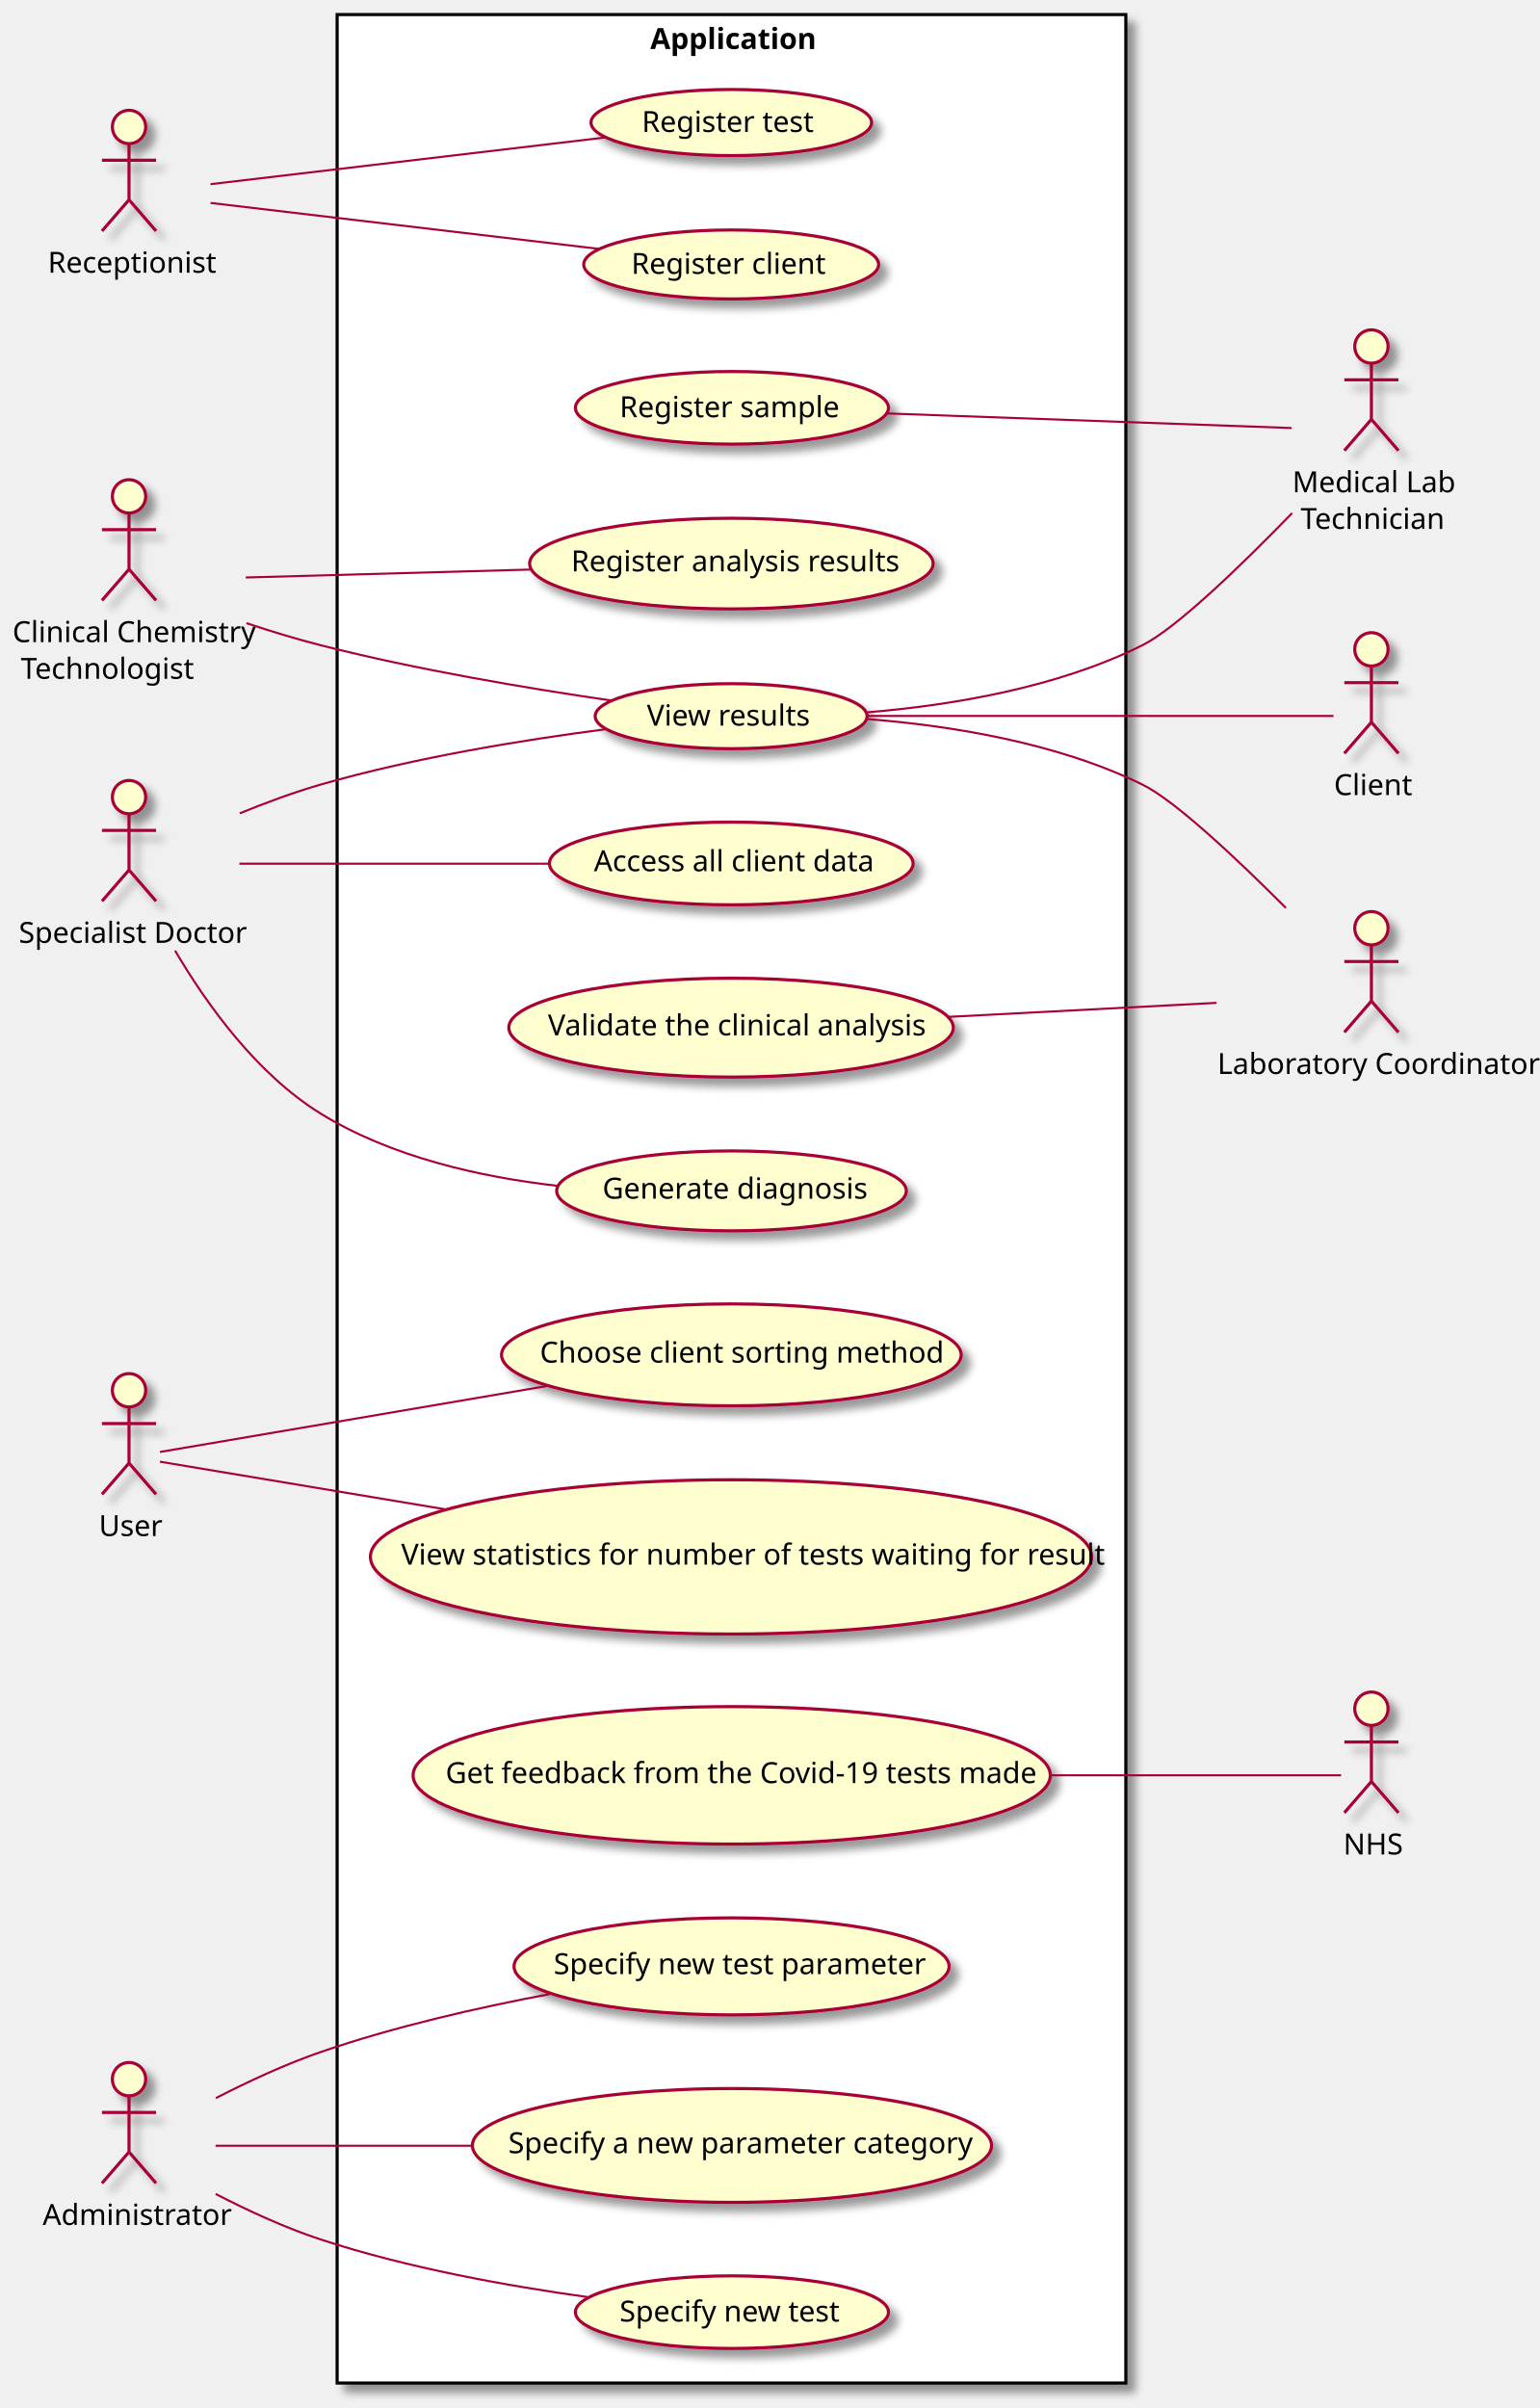
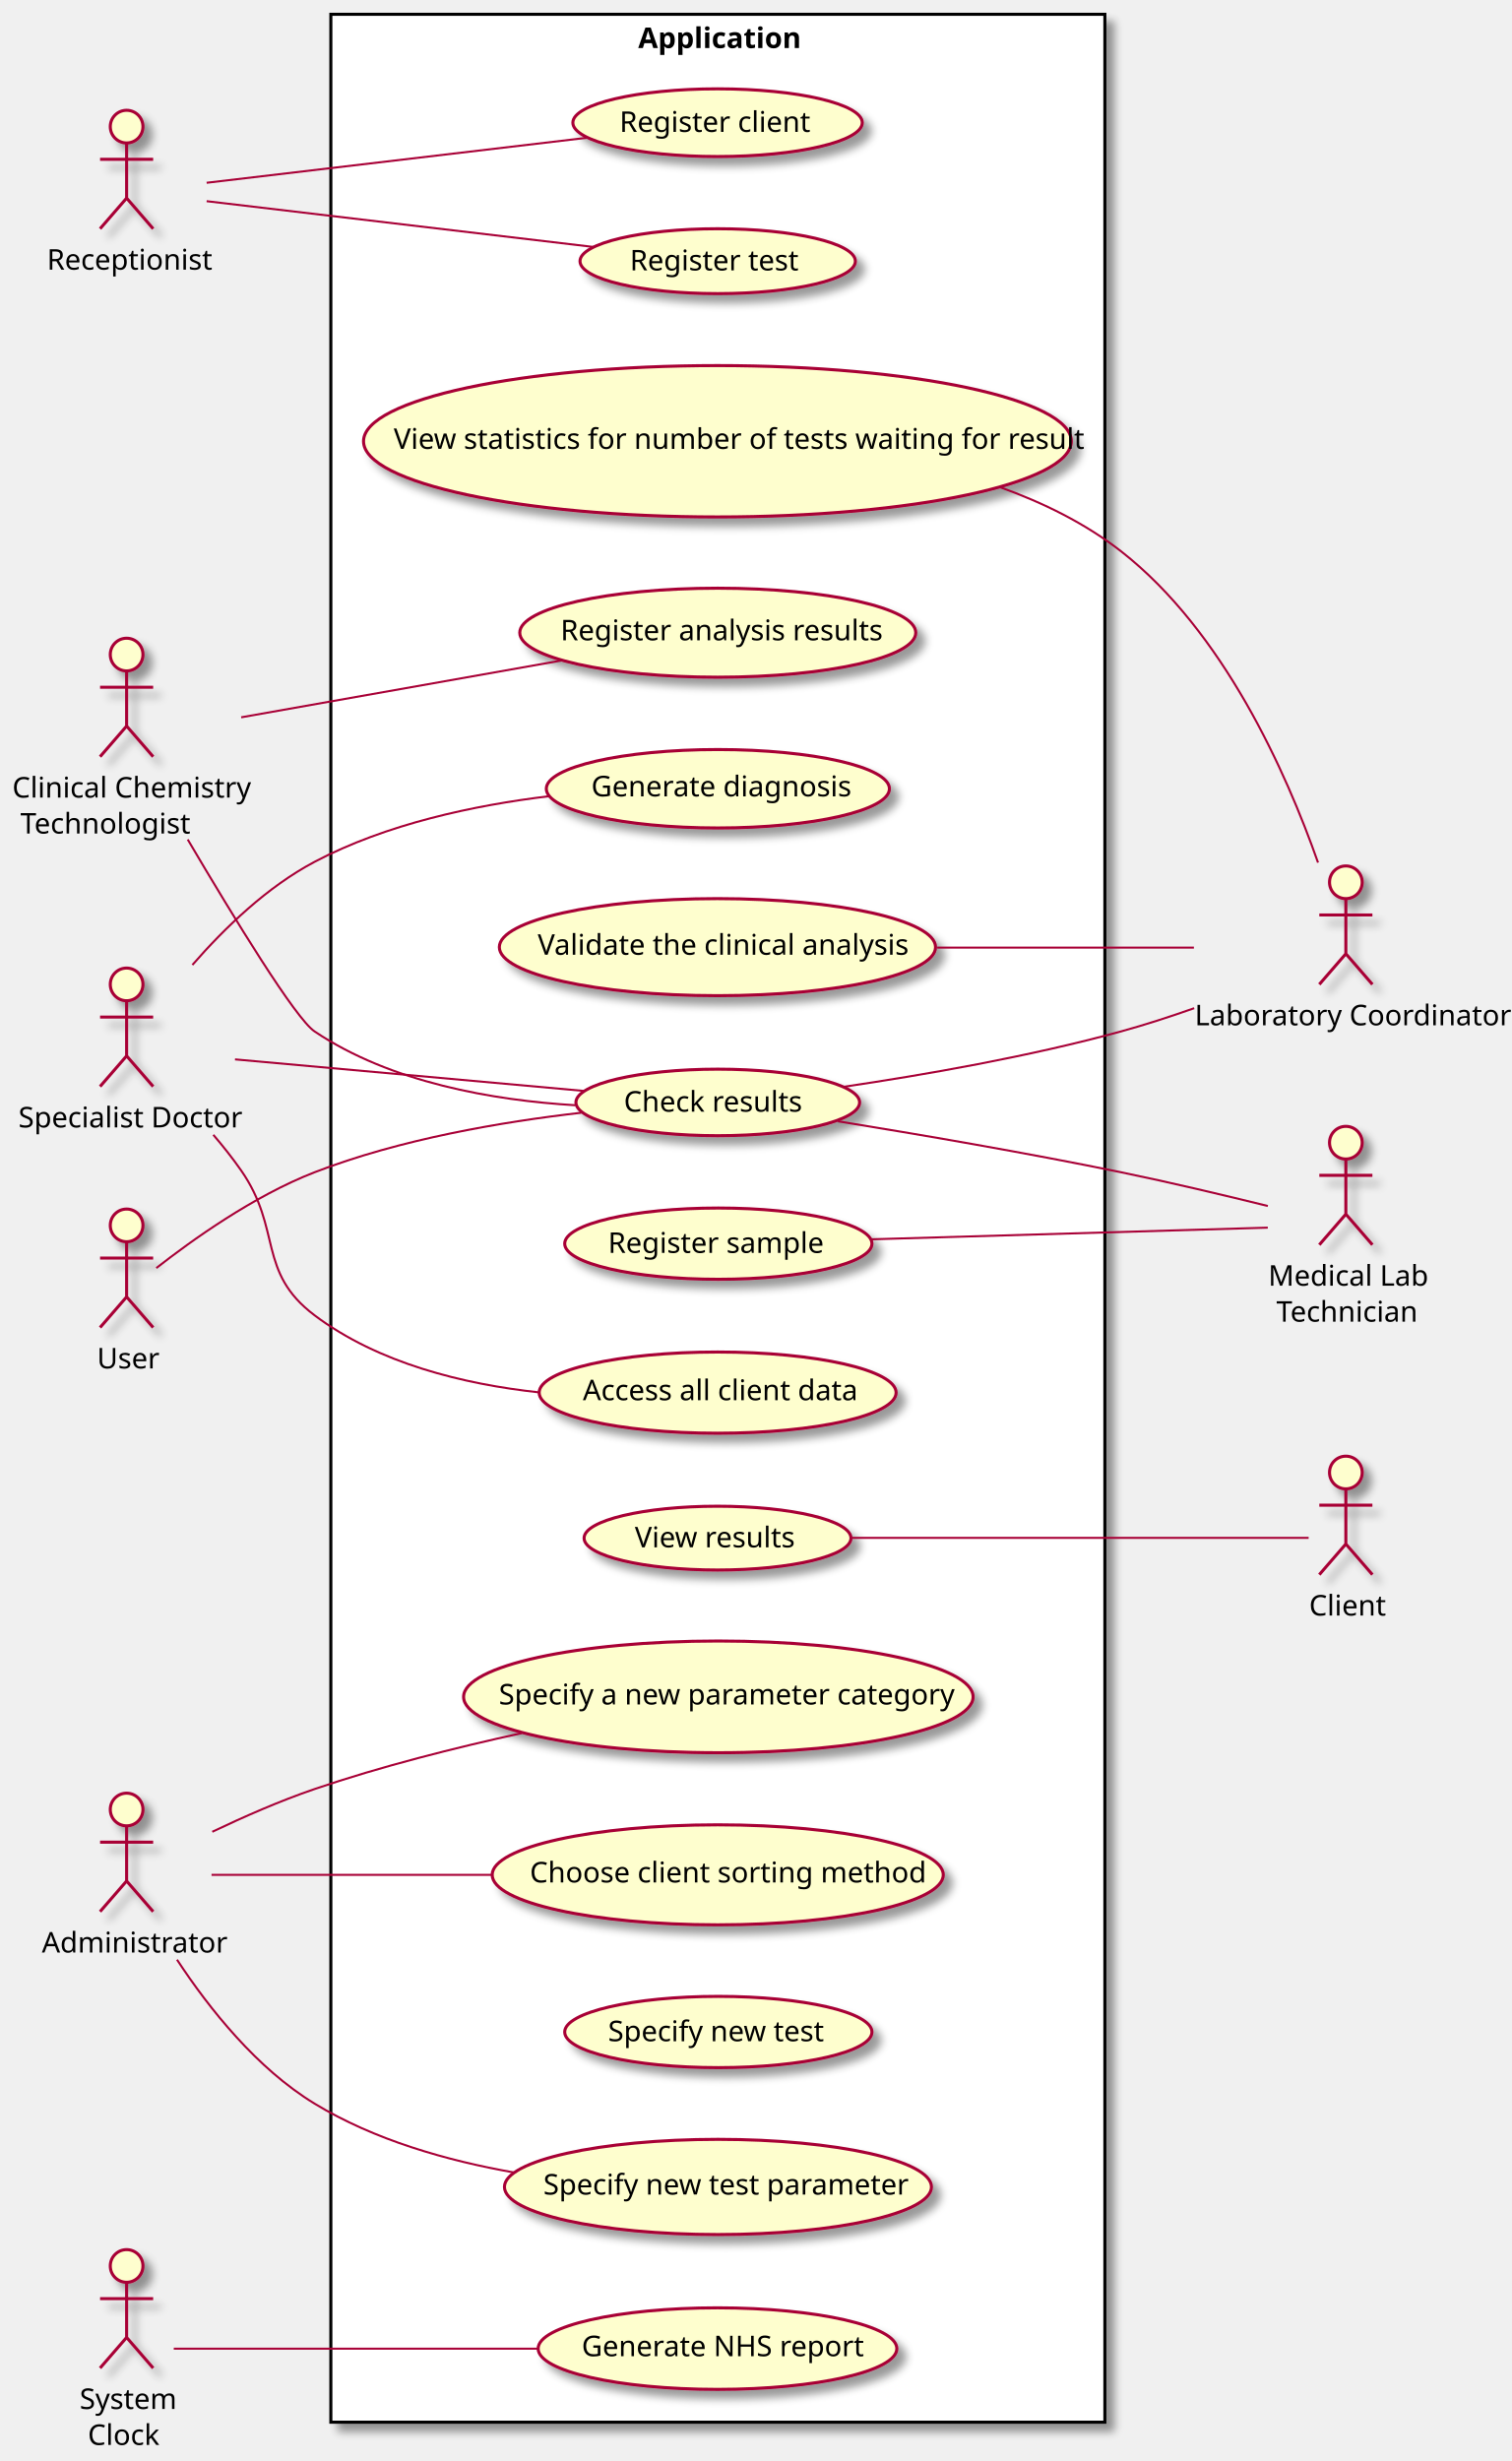
- <svg xmlns="http://www.w3.org/2000/svg" contentScriptType="application/ecmascript" contentStyleType="text/css" height="1157px" preserveAspectRatio="none" style="width:740px;height:1157px;" version="1.1" viewBox="0 0 740 1157" width="740px" zoomAndPan="magnify">
+ <svg xmlns="http://www.w3.org/2000/svg" contentScriptType="application/ecmascript" contentStyleType="text/css" height="1205px" preserveAspectRatio="none" style="width:740px;height:1205px;" version="1.1" viewBox="0 0 740 1205" width="740px" zoomAndPan="magnify">
  <defs>
-     <filter height="300%" id="f1uoplxd1xjluy" width="300%" x="-1" y="-1">
+     <filter height="300%" id="f1ft36qcpmen9t" width="300%" x="-1" y="-1">
      <feGaussianBlur result="blurOut" stdDeviation="2.0" />
      <feColorMatrix in="blurOut" result="blurOut2" type="matrix" values="0 0 0 0 0 0 0 0 0 0 0 0 0 0 0 0 0 0 .4 0" />
      <feOffset dx="4.0" dy="4.0" in="blurOut2" result="blurOut3" />
      <feBlend in="SourceGraphic" in2="blurOut3" mode="normal" />
    </filter>
  </defs>
  <g>
-     <rect fill="#FFFFFF" filter="url(#f1uoplxd1xjluy)" height="1138" style="stroke:#000000;stroke-width:1.5;" width="379" x="162" y="7" />
+     <rect fill="#FFFFFF" filter="url(#f1ft36qcpmen9t)" height="1179" style="stroke:#000000;stroke-width:1.5;" width="379" x="162" y="7" />
    <text fill="#000000" font-family="sans-serif" font-size="14" font-weight="bold" lengthAdjust="spacing" textLength="78" x="312.5" y="23.533">Application</text>
-     <ellipse cx="351.417" cy="58.883" fill="#FEFECE" filter="url(#f1uoplxd1xjluy)" rx="67.417" ry="15.883" style="stroke:#A80036;stroke-width:1.5;" />
-     <text fill="#000000" font-family="sans-serif" font-size="14" lengthAdjust="spacing" textLength="80" x="308.417" y="63.4">Register test</text>
-     <ellipse cx="351.357" cy="127.071" fill="#FEFECE" filter="url(#f1uoplxd1xjluy)" rx="70.857" ry="16.571" style="stroke:#A80036;stroke-width:1.5;" />
-     <text fill="#000000" font-family="sans-serif" font-size="14" lengthAdjust="spacing" textLength="90" x="303.357" y="131.588">Register client</text>
-     <ellipse cx="351.726" cy="195.945" fill="#FEFECE" filter="url(#f1uoplxd1xjluy)" rx="75.226" ry="17.445" style="stroke:#A80036;stroke-width:1.5;" />
-     <text fill="#000000" font-family="sans-serif" font-size="14" lengthAdjust="spacing" textLength="102" x="297.726" y="200.462">Register sample</text>
-     <ellipse cx="351.452" cy="270.791" fill="#FEFECE" filter="url(#f1uoplxd1xjluy)" rx="96.953" ry="21.791" style="stroke:#A80036;stroke-width:1.5;" />
-     <text fill="#000000" font-family="sans-serif" font-size="14" lengthAdjust="spacing" textLength="154" x="274.452" y="274.519">Register analysis results</text>
-     <ellipse cx="351.507" cy="572.201" fill="#FEFECE" filter="url(#f1uoplxd1xjluy)" rx="84.007" ry="19.201" style="stroke:#A80036;stroke-width:1.5;" />
-     <text fill="#000000" font-family="sans-serif" font-size="14" lengthAdjust="spacing" textLength="124" x="289.507" y="575.93">Generate diagnosis</text>
-     <ellipse cx="351.434" cy="650.987" fill="#FEFECE" filter="url(#f1uoplxd1xjluy)" rx="110.434" ry="24.487" style="stroke:#A80036;stroke-width:1.5;" />
-     <text fill="#000000" font-family="sans-serif" font-size="14" lengthAdjust="spacing" textLength="184" x="259.434" y="654.715">Choose client sorting method</text>
-     <ellipse cx="351.298" cy="493.76" fill="#FEFECE" filter="url(#f1uoplxd1xjluy)" rx="106.798" ry="23.76" style="stroke:#A80036;stroke-width:1.5;" />
-     <text fill="#000000" font-family="sans-serif" font-size="14" lengthAdjust="spacing" textLength="176" x="263.298" y="497.488">Validate the clinical analysis</text>
-     <ellipse cx="351.341" cy="344.118" fill="#FEFECE" filter="url(#f1uoplxd1xjluy)" rx="65.341" ry="15.618" style="stroke:#A80036;stroke-width:1.5;" />
-     <text fill="#000000" font-family="sans-serif" font-size="14" lengthAdjust="spacing" textLength="75" x="310.841" y="348.635">View results</text>
-     <ellipse cx="351.289" cy="748.058" fill="#FEFECE" filter="url(#f1uoplxd1xjluy)" rx="173.289" ry="37.058" style="stroke:#A80036;stroke-width:1.5;" />
-     <text fill="#000000" font-family="sans-serif" font-size="14" lengthAdjust="spacing" textLength="317" x="192.789" y="751.786">View statistics for number of tests waiting for result</text>
-     <ellipse cx="351.392" cy="414.878" fill="#FEFECE" filter="url(#f1uoplxd1xjluy)" rx="87.392" ry="19.878" style="stroke:#A80036;stroke-width:1.5;" />
-     <text fill="#000000" font-family="sans-serif" font-size="14" lengthAdjust="spacing" textLength="132" x="285.392" y="418.607">Access all client data</text>
-     <ellipse cx="351.601" cy="853.02" fill="#FEFECE" filter="url(#f1uoplxd1xjluy)" rx="153.101" ry="33.02" style="stroke:#A80036;stroke-width:1.5;" />
-     <text fill="#000000" font-family="sans-serif" font-size="14" lengthAdjust="spacing" textLength="275" x="214.101" y="856.749">Get feedback from the Covid-19 tests made</text>
-     <ellipse cx="351.726" cy="1110.945" fill="#FEFECE" filter="url(#f1uoplxd1xjluy)" rx="75.226" ry="17.445" style="stroke:#A80036;stroke-width:1.5;" />
-     <text fill="#000000" font-family="sans-serif" font-size="14" lengthAdjust="spacing" textLength="102" x="297.726" y="1115.462">Specify new test</text>
-     <ellipse cx="351.54" cy="944.808" fill="#FEFECE" filter="url(#f1uoplxd1xjluy)" rx="104.54" ry="23.308" style="stroke:#A80036;stroke-width:1.5;" />
-     <text fill="#000000" font-family="sans-serif" font-size="14" lengthAdjust="spacing" textLength="171" x="266.04" y="948.537">Specify new test parameter</text>
-     <ellipse cx="351.739" cy="1030.848" fill="#FEFECE" filter="url(#f1uoplxd1xjluy)" rx="124.739" ry="27.348" style="stroke:#A80036;stroke-width:1.5;" />
-     <text fill="#000000" font-family="sans-serif" font-size="14" lengthAdjust="spacing" textLength="215" x="244.239" y="1034.576">Specify a new parameter category</text>
-     <ellipse cx="62" cy="61" fill="#FEFECE" filter="url(#f1uoplxd1xjluy)" rx="8" ry="8" style="stroke:#A80036;stroke-width:1.5;" />
-     <path d="M62,69 L62,96 M49,77 L75,77 M62,96 L49,111 M62,96 L75,111 " fill="none" filter="url(#f1uoplxd1xjluy)" style="stroke:#A80036;stroke-width:1.5;" />
-     <text fill="#000000" font-family="sans-serif" font-size="14" lengthAdjust="spacing" textLength="78" x="23" y="131.033">Receptionist</text>
-     <ellipse cx="659" cy="166.5" fill="#FEFECE" filter="url(#f1uoplxd1xjluy)" rx="8" ry="8" style="stroke:#A80036;stroke-width:1.5;" />
-     <path d="M659,174.5 L659,201.5 M646,182.5 L672,182.5 M659,201.5 L646,216.5 M659,201.5 L672,216.5 " fill="none" filter="url(#f1uoplxd1xjluy)" style="stroke:#A80036;stroke-width:1.5;" />
-     <text fill="#000000" font-family="sans-serif" font-size="14" lengthAdjust="spacing" textLength="76" x="621" y="236.533">Medical Lab</text>
-     <text fill="#000000" font-family="sans-serif" font-size="14" lengthAdjust="spacing" textLength="69" x="625" y="254.143">Technician</text>
-     <ellipse cx="62" cy="238.5" fill="#FEFECE" filter="url(#f1uoplxd1xjluy)" rx="8" ry="8" style="stroke:#A80036;stroke-width:1.5;" />
-     <path d="M62,246.5 L62,273.5 M49,254.5 L75,254.5 M62,273.5 L49,288.5 M62,273.5 L75,288.5 " fill="none" filter="url(#f1uoplxd1xjluy)" style="stroke:#A80036;stroke-width:1.5;" />
-     <text fill="#000000" font-family="sans-serif" font-size="14" lengthAdjust="spacing" textLength="112" x="6" y="308.533">Clinical Chemistry</text>
-     <text fill="#000000" font-family="sans-serif" font-size="14" lengthAdjust="spacing" textLength="81" x="10" y="326.143">Technologist</text>
-     <ellipse cx="62" cy="383" fill="#FEFECE" filter="url(#f1uoplxd1xjluy)" rx="8" ry="8" style="stroke:#A80036;stroke-width:1.5;" />
-     <path d="M62,391 L62,418 M49,399 L75,399 M62,418 L49,433 M62,418 L75,433 " fill="none" filter="url(#f1uoplxd1xjluy)" style="stroke:#A80036;stroke-width:1.5;" />
-     <text fill="#000000" font-family="sans-serif" font-size="14" lengthAdjust="spacing" textLength="106" x="9" y="453.033">Specialist Doctor</text>
-     <ellipse cx="659" cy="446" fill="#FEFECE" filter="url(#f1uoplxd1xjluy)" rx="8" ry="8" style="stroke:#A80036;stroke-width:1.5;" />
-     <path d="M659,454 L659,481 M646,462 L672,462 M659,481 L646,496 M659,481 L672,496 " fill="none" filter="url(#f1uoplxd1xjluy)" style="stroke:#A80036;stroke-width:1.5;" />
-     <text fill="#000000" font-family="sans-serif" font-size="14" lengthAdjust="spacing" textLength="148" x="585" y="516.033">Laboratory Coordinator</text>
-     <ellipse cx="62" cy="668" fill="#FEFECE" filter="url(#f1uoplxd1xjluy)" rx="8" ry="8" style="stroke:#A80036;stroke-width:1.5;" />
-     <path d="M62,676 L62,703 M49,684 L75,684 M62,703 L49,718 M62,703 L75,718 " fill="none" filter="url(#f1uoplxd1xjluy)" style="stroke:#A80036;stroke-width:1.5;" />
-     <text fill="#000000" font-family="sans-serif" font-size="14" lengthAdjust="spacing" textLength="29" x="47.5" y="738.033">User</text>
-     <ellipse cx="659" cy="312" fill="#FEFECE" filter="url(#f1uoplxd1xjluy)" rx="8" ry="8" style="stroke:#A80036;stroke-width:1.5;" />
-     <path d="M659,320 L659,347 M646,328 L672,328 M659,347 L646,362 M659,347 L672,362 " fill="none" filter="url(#f1uoplxd1xjluy)" style="stroke:#A80036;stroke-width:1.5;" />
-     <text fill="#000000" font-family="sans-serif" font-size="14" lengthAdjust="spacing" textLength="36" x="641" y="382.033">Client</text>
-     <ellipse cx="659" cy="821" fill="#FEFECE" filter="url(#f1uoplxd1xjluy)" rx="8" ry="8" style="stroke:#A80036;stroke-width:1.5;" />
-     <path d="M659,829 L659,856 M646,837 L672,837 M659,856 L646,871 M659,856 L672,871 " fill="none" filter="url(#f1uoplxd1xjluy)" style="stroke:#A80036;stroke-width:1.5;" />
-     <text fill="#000000" font-family="sans-serif" font-size="14" lengthAdjust="spacing" textLength="27" x="645.5" y="891.033">NHS</text>
-     <ellipse cx="62" cy="999" fill="#FEFECE" filter="url(#f1uoplxd1xjluy)" rx="8" ry="8" style="stroke:#A80036;stroke-width:1.5;" />
-     <path d="M62,1007 L62,1034 M49,1015 L75,1015 M62,1034 L49,1049 M62,1034 L75,1049 " fill="none" filter="url(#f1uoplxd1xjluy)" style="stroke:#A80036;stroke-width:1.5;" />
-     <text fill="#000000" font-family="sans-serif" font-size="14" lengthAdjust="spacing" textLength="83" x="20.5" y="1069.033">Administrator</text>
-     <path d="M101.18,88.49 C149.67,82.75 233.9,72.79 290.89,66.05 " fill="none" id="Receptionist-UC1" style="stroke:#A80036;stroke-width:1.0;" />
-     <path d="M101.18,97.51 C148.83,103.15 230.99,112.87 287.91,119.6 " fill="none" id="Receptionist-UC2" style="stroke:#A80036;stroke-width:1.0;" />
-     <path d="M425.67,198.63 C487.1,200.85 572.36,203.92 620.67,205.66 " fill="none" id="UC3-MLT" style="stroke:#A80036;stroke-width:1.0;" />
-     <path d="M118.09,277.47 C156.82,276.39 209.62,274.92 255.11,273.65 " fill="none" id="CCT-UC4" style="stroke:#A80036;stroke-width:1.0;" />
-     <path d="M84.13,456.76 C99.79,483.35 123.65,516.22 154,535 C187.8,555.91 230.68,565.52 267.74,569.75 " fill="none" id="Doctor-UC5" style="stroke:#A80036;stroke-width:1.0;" />
-     <path d="M76.87,697.64 C110.07,691.98 196.34,677.27 263.22,665.88 " fill="none" id="User-UC6" style="stroke:#A80036;stroke-width:1.0;" />
-     <path d="M455.93,488.58 C498.17,486.37 546.04,483.86 584.58,481.85 " fill="none" id="UC7-LC" style="stroke:#A80036;stroke-width:1.0;" />
-     <path d="M417.29,344 C488.57,344 598.63,344 640.78,344 " fill="none" id="UC8-Client" style="stroke:#A80036;stroke-width:1.0;" />
-     <path d="M416.93,342.24 C456.78,338.92 507.98,330.54 549,310 C565.24,301.87 596.15,272.02 620.91,246.53 " fill="none" id="UC8-MLT" style="stroke:#A80036;stroke-width:1.0;" />
-     <path d="M118.41,299.42 C130.06,303.28 142.36,307.03 154,310 C200.46,321.86 254.17,330.83 293.68,336.58 " fill="none" id="CCT-UC8" style="stroke:#A80036;stroke-width:1.0;" />
-     <path d="M416.85,345.51 C456.67,348.65 507.87,356.78 549,377 C564.51,384.62 593.65,411.94 617.9,436.24 " fill="none" id="UC8-LC" style="stroke:#A80036;stroke-width:1.0;" />
-     <path d="M115.2,390.8 C127.71,385.68 141.17,380.7 154,377 C199.2,363.95 251.83,355.46 291.24,350.36 " fill="none" id="Doctor-UC8" style="stroke:#A80036;stroke-width:1.0;" />
-     <path d="M76.87,702.32 C102.33,706.57 159,716.03 214.2,725.24 " fill="none" id="User-UC9" style="stroke:#A80036;stroke-width:1.0;" />
-     <path d="M115.06,415 C156.49,415 215.35,415 263.85,415 " fill="none" id="Doctor-UC10" style="stroke:#A80036;stroke-width:1.0;" />
-     <path d="M504.8,853 C561.9,853 619.07,853 644.43,853 " fill="none" id="UC11-NHS" style="stroke:#A80036;stroke-width:1.0;" />
-     <path d="M103.63,1054.16 C119.01,1062.1 136.92,1070.38 154,1076 C195.8,1089.75 244.49,1098.47 282.94,1103.77 " fill="none" id="Administrator-UC12" style="stroke:#A80036;stroke-width:1.0;" />
-     <path d="M103.72,1008.11 C119.11,1000.2 137.01,991.87 154,986 C189.25,973.83 229.36,964.67 264.11,958.13 " fill="none" id="Administrator-UC13" style="stroke:#A80036;stroke-width:1.0;" />
-     <path d="M103.58,1031 C135.78,1031 182.56,1031 226.78,1031 " fill="none" id="Administrator-UC14" style="stroke:#A80036;stroke-width:1.0;" />
+     <ellipse cx="351.417" cy="127.883" fill="#FEFECE" filter="url(#f1ft36qcpmen9t)" rx="67.417" ry="15.883" style="stroke:#A80036;stroke-width:1.5;" />
+     <text fill="#000000" font-family="sans-serif" font-size="14" lengthAdjust="spacing" textLength="80" x="308.417" y="132.4">Register test</text>
+     <ellipse cx="351.357" cy="60.071" fill="#FEFECE" filter="url(#f1ft36qcpmen9t)" rx="70.857" ry="16.571" style="stroke:#A80036;stroke-width:1.5;" />
+     <text fill="#000000" font-family="sans-serif" font-size="14" lengthAdjust="spacing" textLength="90" x="303.357" y="64.588">Register client</text>
+     <ellipse cx="351.726" cy="608.945" fill="#FEFECE" filter="url(#f1ft36qcpmen9t)" rx="75.226" ry="17.445" style="stroke:#A80036;stroke-width:1.5;" />
+     <text fill="#000000" font-family="sans-serif" font-size="14" lengthAdjust="spacing" textLength="102" x="297.726" y="613.462">Register sample</text>
+     <ellipse cx="351.452" cy="309.791" fill="#FEFECE" filter="url(#f1ft36qcpmen9t)" rx="96.953" ry="21.791" style="stroke:#A80036;stroke-width:1.5;" />
+     <text fill="#000000" font-family="sans-serif" font-size="14" lengthAdjust="spacing" textLength="154" x="274.452" y="313.519">Register analysis results</text>
+     <ellipse cx="351.507" cy="386.201" fill="#FEFECE" filter="url(#f1ft36qcpmen9t)" rx="84.007" ry="19.201" style="stroke:#A80036;stroke-width:1.5;" />
+     <text fill="#000000" font-family="sans-serif" font-size="14" lengthAdjust="spacing" textLength="124" x="289.507" y="389.93">Generate diagnosis</text>
+     <ellipse cx="351.434" cy="917.987" fill="#FEFECE" filter="url(#f1ft36qcpmen9t)" rx="110.434" ry="24.487" style="stroke:#A80036;stroke-width:1.5;" />
+     <text fill="#000000" font-family="sans-serif" font-size="14" lengthAdjust="spacing" textLength="184" x="259.434" y="921.715">Choose client sorting method</text>
+     <ellipse cx="351.298" cy="463.76" fill="#FEFECE" filter="url(#f1ft36qcpmen9t)" rx="106.798" ry="23.76" style="stroke:#A80036;stroke-width:1.5;" />
+     <text fill="#000000" font-family="sans-serif" font-size="14" lengthAdjust="spacing" textLength="176" x="263.298" y="467.488">Validate the clinical analysis</text>
+     <ellipse cx="351.341" cy="753.118" fill="#FEFECE" filter="url(#f1ft36qcpmen9t)" rx="65.341" ry="15.618" style="stroke:#A80036;stroke-width:1.5;" />
+     <text fill="#000000" font-family="sans-serif" font-size="14" lengthAdjust="spacing" textLength="75" x="310.841" y="757.635">View results</text>
+     <ellipse cx="351.457" cy="539.791" fill="#FEFECE" filter="url(#f1ft36qcpmen9t)" rx="69.457" ry="16.291" style="stroke:#A80036;stroke-width:1.5;" />
+     <text fill="#000000" font-family="sans-serif" font-size="14" lengthAdjust="spacing" textLength="86" x="305.457" y="544.308">Check results</text>
+     <ellipse cx="351.289" cy="216.058" fill="#FEFECE" filter="url(#f1ft36qcpmen9t)" rx="173.289" ry="37.058" style="stroke:#A80036;stroke-width:1.5;" />
+     <text fill="#000000" font-family="sans-serif" font-size="14" lengthAdjust="spacing" textLength="317" x="192.789" y="219.786">View statistics for number of tests waiting for result</text>
+     <ellipse cx="351.392" cy="681.879" fill="#FEFECE" filter="url(#f1ft36qcpmen9t)" rx="87.392" ry="19.878" style="stroke:#A80036;stroke-width:1.5;" />
+     <text fill="#000000" font-family="sans-serif" font-size="14" lengthAdjust="spacing" textLength="132" x="285.392" y="685.607">Access all client data</text>
+     <ellipse cx="351.319" cy="1149.964" fill="#FEFECE" filter="url(#f1ft36qcpmen9t)" rx="87.819" ry="19.964" style="stroke:#A80036;stroke-width:1.5;" />
+     <text fill="#000000" font-family="sans-serif" font-size="14" lengthAdjust="spacing" textLength="133" x="284.819" y="1153.692">Generate NHS report</text>
+     <ellipse cx="351.726" cy="994.945" fill="#FEFECE" filter="url(#f1ft36qcpmen9t)" rx="75.226" ry="17.445" style="stroke:#A80036;stroke-width:1.5;" />
+     <text fill="#000000" font-family="sans-serif" font-size="14" lengthAdjust="spacing" textLength="102" x="297.726" y="999.462">Specify new test</text>
+     <ellipse cx="351.54" cy="1070.808" fill="#FEFECE" filter="url(#f1ft36qcpmen9t)" rx="104.54" ry="23.308" style="stroke:#A80036;stroke-width:1.5;" />
+     <text fill="#000000" font-family="sans-serif" font-size="14" lengthAdjust="spacing" textLength="171" x="266.04" y="1074.536">Specify new test parameter</text>
+     <ellipse cx="351.739" cy="830.848" fill="#FEFECE" filter="url(#f1ft36qcpmen9t)" rx="124.739" ry="27.348" style="stroke:#A80036;stroke-width:1.5;" />
+     <text fill="#000000" font-family="sans-serif" font-size="14" lengthAdjust="spacing" textLength="215" x="244.239" y="834.576">Specify a new parameter category</text>
+     <ellipse cx="62" cy="62" fill="#FEFECE" filter="url(#f1ft36qcpmen9t)" rx="8" ry="8" style="stroke:#A80036;stroke-width:1.5;" />
+     <path d="M62,70 L62,97 M49,78 L75,78 M62,97 L49,112 M62,97 L75,112 " fill="none" filter="url(#f1ft36qcpmen9t)" style="stroke:#A80036;stroke-width:1.5;" />
+     <text fill="#000000" font-family="sans-serif" font-size="14" lengthAdjust="spacing" textLength="78" x="23" y="132.033">Receptionist</text>
+     <ellipse cx="659" cy="559.5" fill="#FEFECE" filter="url(#f1ft36qcpmen9t)" rx="8" ry="8" style="stroke:#A80036;stroke-width:1.5;" />
+     <path d="M659,567.5 L659,594.5 M646,575.5 L672,575.5 M659,594.5 L646,609.5 M659,594.5 L672,609.5 " fill="none" filter="url(#f1ft36qcpmen9t)" style="stroke:#A80036;stroke-width:1.5;" />
+     <text fill="#000000" font-family="sans-serif" font-size="14" lengthAdjust="spacing" textLength="76" x="621" y="629.533">Medical Lab</text>
+     <text fill="#000000" font-family="sans-serif" font-size="14" lengthAdjust="spacing" textLength="69" x="625" y="647.143">Technician</text>
+     <ellipse cx="62" cy="320.5" fill="#FEFECE" filter="url(#f1ft36qcpmen9t)" rx="8" ry="8" style="stroke:#A80036;stroke-width:1.5;" />
+     <path d="M62,328.5 L62,355.5 M49,336.5 L75,336.5 M62,355.5 L49,370.5 M62,355.5 L75,370.5 " fill="none" filter="url(#f1ft36qcpmen9t)" style="stroke:#A80036;stroke-width:1.5;" />
+     <text fill="#000000" font-family="sans-serif" font-size="14" lengthAdjust="spacing" textLength="112" x="6" y="390.533">Clinical Chemistry</text>
+     <text fill="#000000" font-family="sans-serif" font-size="14" lengthAdjust="spacing" textLength="81" x="10" y="408.143">Technologist</text>
+     <ellipse cx="62" cy="482" fill="#FEFECE" filter="url(#f1ft36qcpmen9t)" rx="8" ry="8" style="stroke:#A80036;stroke-width:1.5;" />
+     <path d="M62,490 L62,517 M49,498 L75,498 M62,517 L49,532 M62,517 L75,532 " fill="none" filter="url(#f1ft36qcpmen9t)" style="stroke:#A80036;stroke-width:1.5;" />
+     <text fill="#000000" font-family="sans-serif" font-size="14" lengthAdjust="spacing" textLength="106" x="9" y="552.033">Specialist Doctor</text>
+     <ellipse cx="659" cy="432" fill="#FEFECE" filter="url(#f1ft36qcpmen9t)" rx="8" ry="8" style="stroke:#A80036;stroke-width:1.5;" />
+     <path d="M659,440 L659,467 M646,448 L672,448 M659,467 L646,482 M659,467 L672,482 " fill="none" filter="url(#f1ft36qcpmen9t)" style="stroke:#A80036;stroke-width:1.5;" />
+     <text fill="#000000" font-family="sans-serif" font-size="14" lengthAdjust="spacing" textLength="148" x="585" y="502.033">Laboratory Coordinator</text>
+     <ellipse cx="62" cy="600" fill="#FEFECE" filter="url(#f1ft36qcpmen9t)" rx="8" ry="8" style="stroke:#A80036;stroke-width:1.5;" />
+     <path d="M62,608 L62,635 M49,616 L75,616 M62,635 L49,650 M62,635 L75,650 " fill="none" filter="url(#f1ft36qcpmen9t)" style="stroke:#A80036;stroke-width:1.5;" />
+     <text fill="#000000" font-family="sans-serif" font-size="14" lengthAdjust="spacing" textLength="29" x="47.5" y="670.033">User</text>
+     <ellipse cx="659" cy="721" fill="#FEFECE" filter="url(#f1ft36qcpmen9t)" rx="8" ry="8" style="stroke:#A80036;stroke-width:1.5;" />
+     <path d="M659,729 L659,756 M646,737 L672,737 M659,756 L646,771 M659,756 L672,771 " fill="none" filter="url(#f1ft36qcpmen9t)" style="stroke:#A80036;stroke-width:1.5;" />
+     <text fill="#000000" font-family="sans-serif" font-size="14" lengthAdjust="spacing" textLength="36" x="641" y="791.033">Client</text>
+     <ellipse cx="62" cy="886" fill="#FEFECE" filter="url(#f1ft36qcpmen9t)" rx="8" ry="8" style="stroke:#A80036;stroke-width:1.5;" />
+     <path d="M62,894 L62,921 M49,902 L75,902 M62,921 L49,936 M62,921 L75,936 " fill="none" filter="url(#f1ft36qcpmen9t)" style="stroke:#A80036;stroke-width:1.5;" />
+     <text fill="#000000" font-family="sans-serif" font-size="14" lengthAdjust="spacing" textLength="83" x="20.5" y="956.033">Administrator</text>
+     <ellipse cx="62" cy="1109.5" fill="#FEFECE" filter="url(#f1ft36qcpmen9t)" rx="8" ry="8" style="stroke:#A80036;stroke-width:1.5;" />
+     <path d="M62,1117.5 L62,1144.5 M49,1125.5 L75,1125.5 M62,1144.5 L49,1159.5 M62,1144.5 L75,1159.5 " fill="none" filter="url(#f1ft36qcpmen9t)" style="stroke:#A80036;stroke-width:1.5;" />
+     <text fill="#000000" font-family="sans-serif" font-size="14" lengthAdjust="spacing" textLength="46" x="39" y="1179.533">System</text>
+     <text fill="#000000" font-family="sans-serif" font-size="14" lengthAdjust="spacing" textLength="35" x="43" y="1197.143">Clock</text>
+     <path d="M101.18,98.51 C149.67,104.25 233.9,114.21 290.89,120.95 " fill="none" id="Receptionist-UC1" style="stroke:#A80036;stroke-width:1.0;" />
+     <path d="M101.18,89.49 C148.83,83.85 230.99,74.13 287.91,67.4 " fill="none" id="Receptionist-UC2" style="stroke:#A80036;stroke-width:1.0;" />
+     <path d="M426.06,606.83 C487.51,605.02 572.57,602.52 620.77,601.1 " fill="none" id="UC3-MLT" style="stroke:#A80036;stroke-width:1.0;" />
+     <path d="M118.09,351.23 C162.52,343.35 225.49,332.18 274.68,323.45 " fill="none" id="CCT-UC4" style="stroke:#A80036;stroke-width:1.0;" />
+     <path d="M94.21,472.47 C110.11,454.2 130.96,434.17 154,422 C189.11,403.45 232.12,394.29 268.95,389.84 " fill="none" id="Doctor-UC5" style="stroke:#A80036;stroke-width:1.0;" />
+     <path d="M103.58,918 C139.18,918 192.63,918 240.7,918 " fill="none" id="Administrator-UC6" style="stroke:#A80036;stroke-width:1.0;" />
+     <path d="M458.92,464 C500.42,464 546.96,464 584.6,464 " fill="none" id="UC7-LC" style="stroke:#A80036;stroke-width:1.0;" />
+     <path d="M417.29,753 C488.57,753 598.63,753 640.78,753 " fill="none" id="UC8-Client" style="stroke:#A80036;stroke-width:1.0;" />
+     <path d="M410.29,549.02 C449.53,555.38 502.54,564.45 549,574 C573.01,578.94 599.79,585.31 620.8,590.51 " fill="none" id="UC9-MLT" style="stroke:#A80036;stroke-width:1.0;" />
+     <path d="M91.92,411.05 C114.94,450.12 144.76,498.79 154,505 C191.39,530.13 241.48,538.76 281.72,541.17 " fill="none" id="CCT-UC9" style="stroke:#A80036;stroke-width:1.0;" />
+     <path d="M412.9,532.17 C452.1,526.38 504.06,517.34 549,505 C560.7,501.79 572.9,497.83 584.73,493.65 " fill="none" id="UC9-LC" style="stroke:#A80036;stroke-width:1.0;" />
+     <path d="M115.06,518.71 C163.12,523.05 234.65,529.52 286.24,534.19 " fill="none" id="Doctor-UC9" style="stroke:#A80036;stroke-width:1.0;" />
+     <path d="M76.55,620.89 C93.56,607.56 124.12,585.57 154,574 C195.81,557.81 245.6,549.3 284.6,544.84 " fill="none" id="User-UC9" style="stroke:#A80036;stroke-width:1.0;" />
+     <path d="M645.37,422.37 C629.8,378.08 599.07,309.14 549,270 C531.51,256.33 510.79,246.11 489.47,238.48 " fill="none" id="LC-UC10" style="stroke:#A80036;stroke-width:1.0;" />
+     <path d="M104.45,555.65 C109.27,561.28 113.91,567.15 118,573 C138.26,602 125.75,622.69 154,644 C185.21,667.54 226.93,677.73 263.91,681.76 " fill="none" id="Doctor-UC11" style="stroke:#A80036;stroke-width:1.0;" />
+     <path d="M85.08,1150 C122.75,1150 201.37,1150 263.32,1150 " fill="none" id="Clock-UC12" style="stroke:#A80036;stroke-width:1.0;" />
+     <path d="M86.67,959.54 C102.62,983.78 125.86,1012.86 154,1030 C183.24,1047.81 218.98,1057.99 251.92,1063.77 " fill="none" id="Administrator-UC14" style="stroke:#A80036;stroke-width:1.0;" />
+     <path d="M103.94,896.91 C119.34,889.56 137.2,881.73 154,876 C186.46,864.93 222.86,855.74 255.44,848.61 " fill="none" id="Administrator-UC15" style="stroke:#A80036;stroke-width:1.0;" />
  </g>
</svg>
